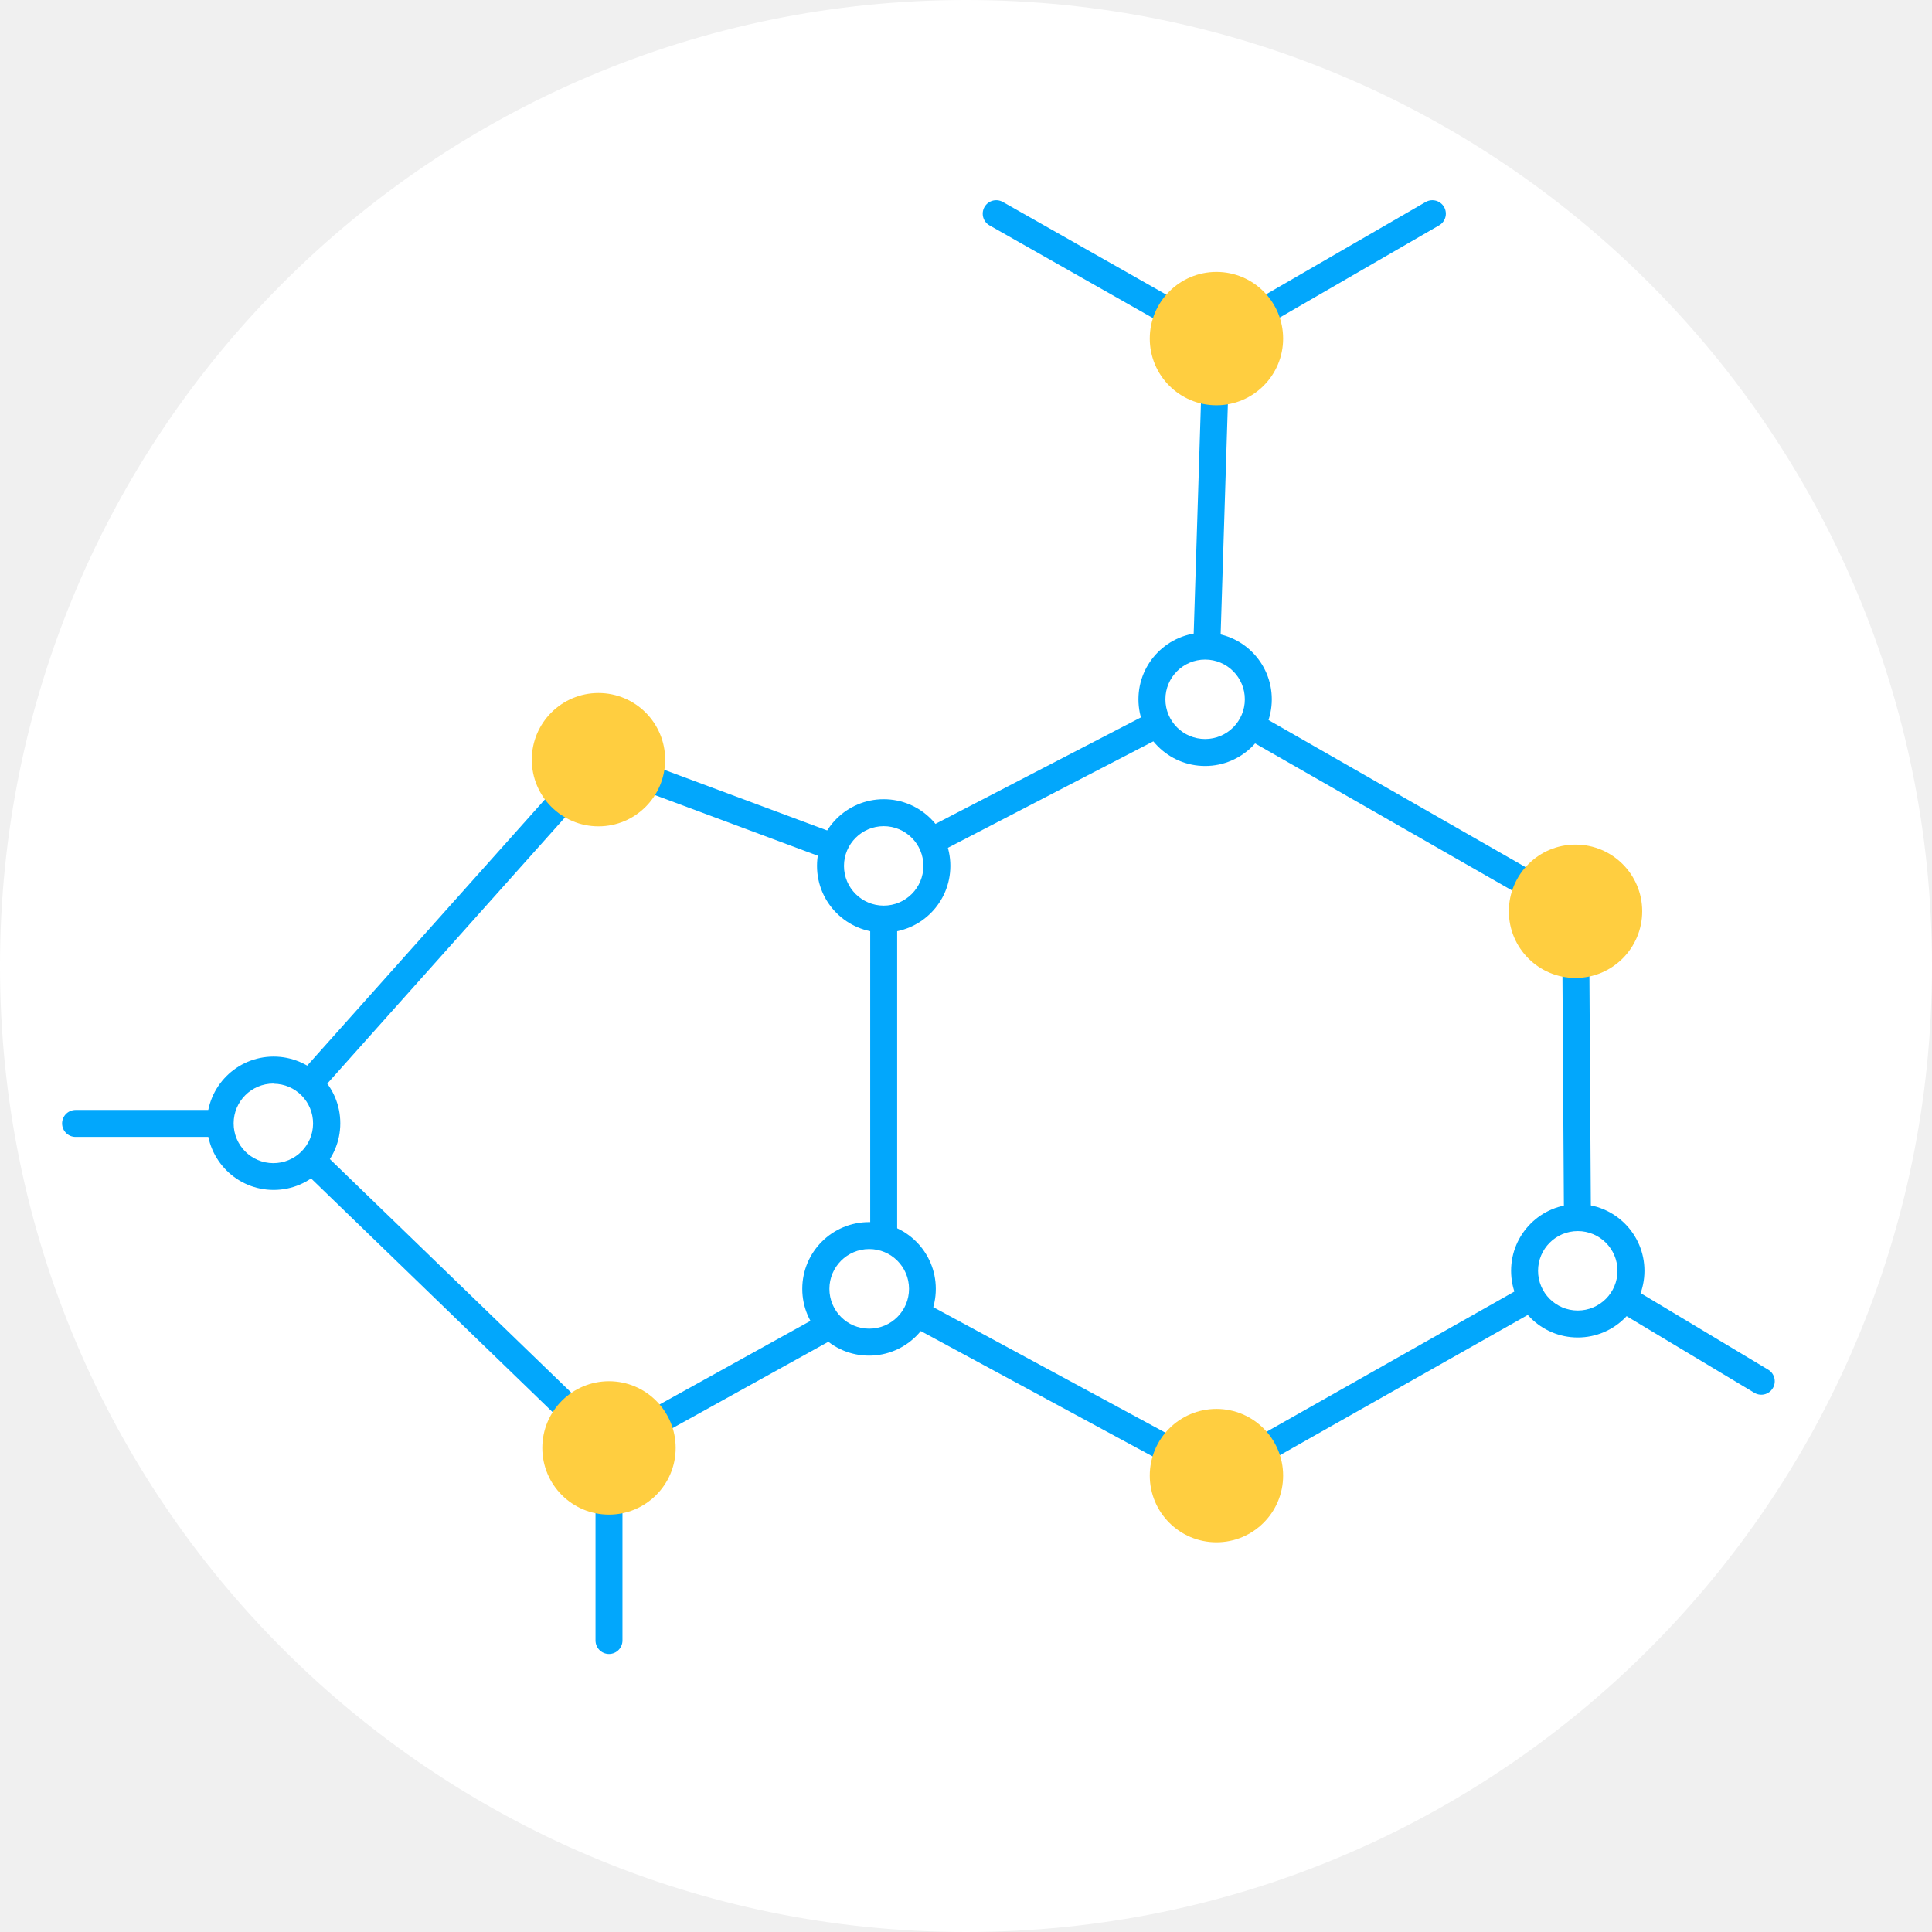
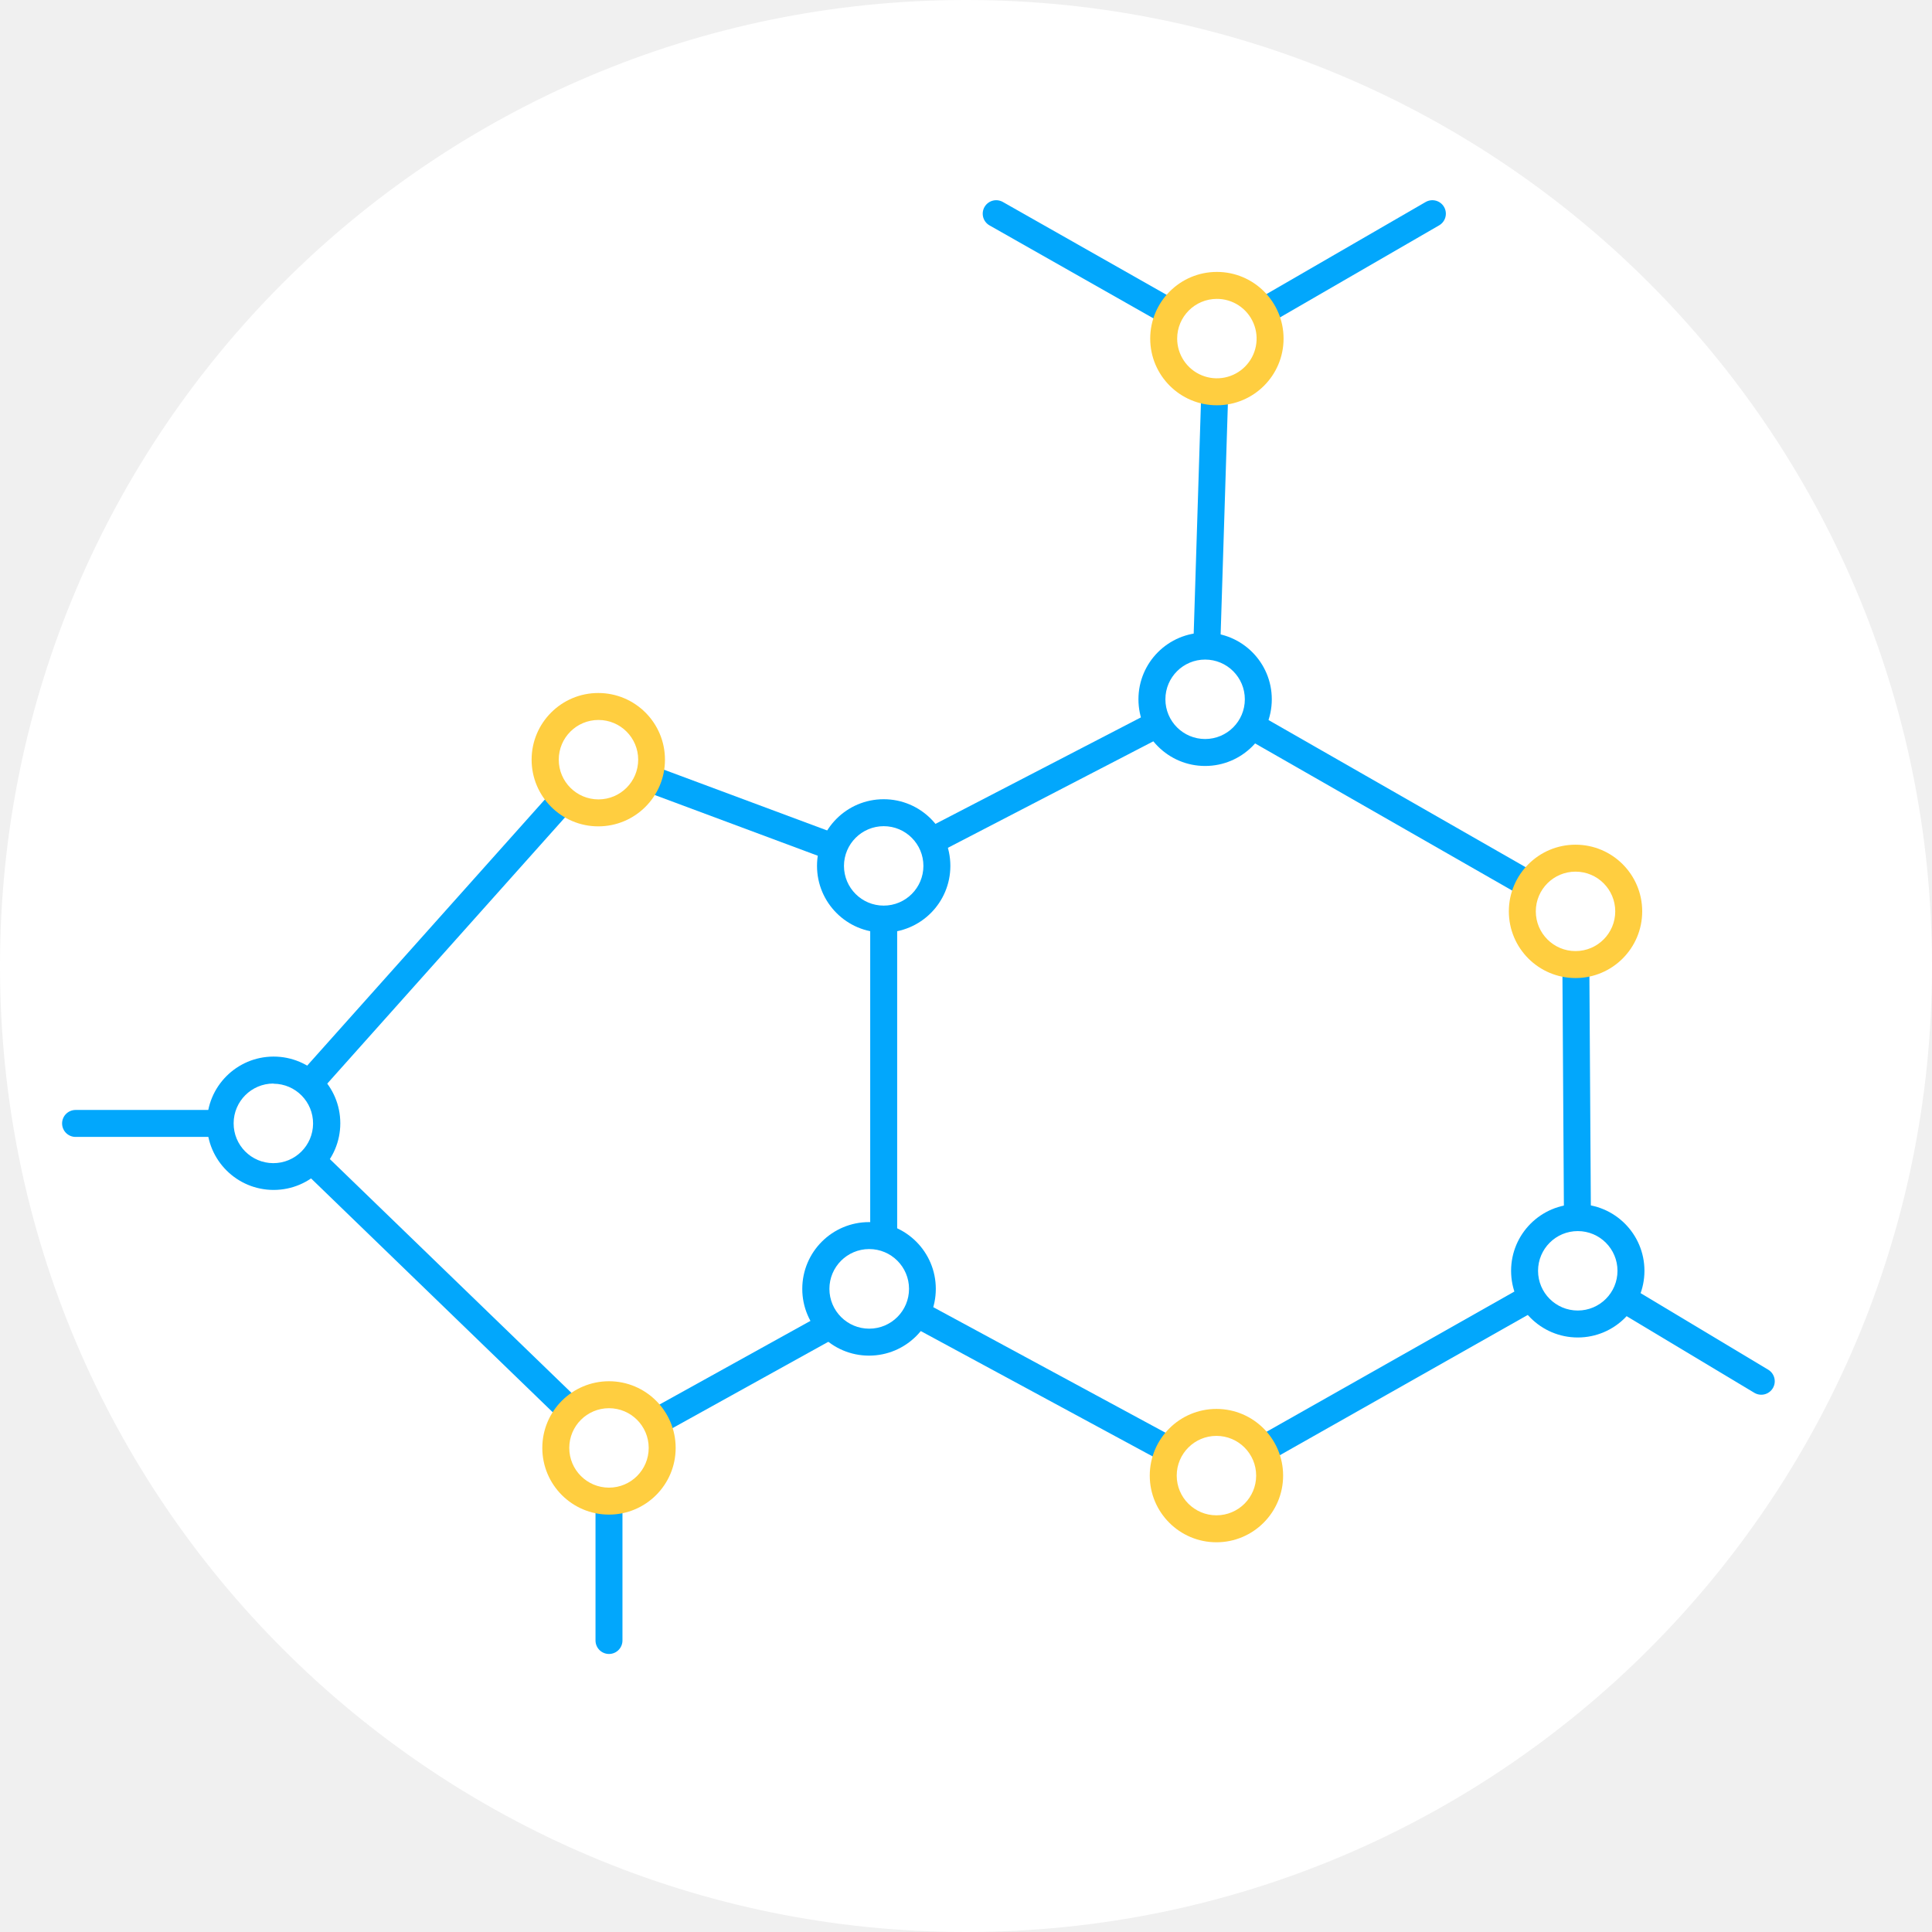
<svg xmlns="http://www.w3.org/2000/svg" viewBox="0 0 215 215">
  <defs>
    <style>.cls-1{fill:#fff;}.cls-2{fill:none;stroke:#02a7fc;stroke-linecap:round;stroke-linejoin:round;stroke-width:3px;}.cls-3{fill:#ffce40;}.cls-4{fill:#02a7fc;}</style>
  </defs>
  <g id="Vrstva_14" data-name="Vrstva 14">
    <circle class="cls-1" cx="107.5" cy="107.5" r="107.5" />
  </g>
  <g id="Vrstva_7" data-name="Vrstva 7">
    <polyline class="cls-2" points="159.4 23.78 135.37 37.68 134.11 77.82 175.33 101.41 175.58 141.46 135.37 164.21 98.34 144.19 67.77 161.13 30.45 125.02 66.6 84.54 98.34 96.36 134.11 77.82" />
    <line class="cls-2" x1="135.37" y1="37.68" x2="110.86" y2="23.78" />
    <line class="cls-2" x1="175.58" y1="141.46" x2="196" y2="153.71" />
    <line class="cls-2" x1="67.77" y1="161.13" x2="67.77" y2="182.56" />
    <line class="cls-2" x1="30.45" y1="125.02" x2="8.41" y2="125.02" />
    <line class="cls-2" x1="98.34" y1="144.19" x2="98.34" y2="97.17" />
-     <circle class="cls-3" cx="66.6" cy="84.54" r="7.42" />
+     <path class="cls-1" d="M66.6,90.46a5.92,5.92,0,1,1,5.92-5.92A5.92,5.92,0,0,1,66.6,90.46Z" />
+     <path class="cls-3" d="M66.6,80.12a4.42,4.42,0,1,1-4.42,4.42,4.42,4.42,0,0,1,4.42-4.42m0-3A7.42,7.42,0,1,0,74,84.54a7.42,7.42,0,0,0-7.42-7.42Z" />
    <path class="cls-1" d="M98.34,102.28a5.92,5.92,0,1,1,5.92-5.92A5.92,5.92,0,0,1,98.34,102.28Z" />
    <path class="cls-4" d="M98.34,91.94a4.42,4.42,0,1,1-4.42,4.42,4.43,4.43,0,0,1,4.42-4.42m0-3a7.42,7.42,0,1,0,7.42,7.42,7.42,7.42,0,0,0-7.42-7.42Z" />
    <path class="cls-1" d="M30.45,130.94A5.92,5.92,0,1,1,36.37,125,5.92,5.92,0,0,1,30.45,130.94Z" />
    <path class="cls-4" d="M30.45,120.6A4.42,4.42,0,1,1,26,125a4.43,4.43,0,0,1,4.42-4.42m0-3A7.42,7.42,0,1,0,37.87,125a7.42,7.42,0,0,0-7.42-7.42Z" />
    <path class="cls-1" d="M96.72,149.36a5.93,5.93,0,1,1,5.92-5.92A5.93,5.93,0,0,1,96.72,149.36Z" />
    <path class="cls-4" d="M96.72,139a4.43,4.43,0,1,1-4.42,4.43A4.43,4.43,0,0,1,96.72,139m0-3a7.43,7.43,0,1,0,7.42,7.43A7.43,7.43,0,0,0,96.72,136Z" />
    <path class="cls-1" d="M175.58,147.38a5.92,5.92,0,1,1,5.92-5.92A5.93,5.93,0,0,1,175.58,147.38Z" />
    <path class="cls-4" d="M175.58,137a4.42,4.42,0,1,1-4.42,4.42,4.42,4.42,0,0,1,4.42-4.42m0-3a7.42,7.42,0,1,0,7.42,7.42,7.42,7.42,0,0,0-7.42-7.42Z" />
    <path class="cls-1" d="M134.11,83.74A5.92,5.92,0,1,1,140,77.82,5.93,5.93,0,0,1,134.11,83.74Z" />
    <path class="cls-4" d="M134.11,73.4a4.42,4.42,0,1,1-4.42,4.42,4.42,4.42,0,0,1,4.42-4.42m0-3a7.42,7.42,0,1,0,7.42,7.42,7.42,7.42,0,0,0-7.42-7.42Z" />
-     <circle class="cls-3" cx="67.77" cy="161.13" r="7.42" />
-     <circle class="cls-3" cx="135.37" cy="164.21" r="7.42" />
-     <circle class="cls-3" cx="175.33" cy="101.41" r="7.42" />
-     <circle class="cls-3" cx="135.37" cy="37.68" r="7.42" />
+     <path class="cls-1" d="M67.77,167.05a5.92,5.92,0,1,1,5.92-5.92A5.93,5.93,0,0,1,67.77,167.05Z" />
+     <path class="cls-3" d="M67.77,156.71a4.42,4.42,0,1,1-4.42,4.42,4.42,4.42,0,0,1,4.42-4.42m0-3a7.42,7.42,0,1,0,7.42,7.42,7.42,7.42,0,0,0-7.42-7.42Z" />
+     <path class="cls-1" d="M135.37,170.13a5.92,5.92,0,1,1,5.92-5.92A5.92,5.92,0,0,1,135.37,170.13Z" />
+     <path class="cls-3" d="M135.37,159.79a4.42,4.42,0,1,1-4.42,4.42,4.42,4.42,0,0,1,4.42-4.42m0-3a7.42,7.42,0,1,0,7.42,7.42,7.42,7.42,0,0,0-7.42-7.42Z" />
+     <path class="cls-1" d="M175.33,107.33a5.92,5.92,0,1,1,5.92-5.92A5.93,5.93,0,0,1,175.33,107.33Z" />
+     <path class="cls-3" d="M175.33,97a4.42,4.42,0,1,1-4.42,4.42A4.42,4.42,0,0,1,175.33,97m0-3a7.42,7.42,0,1,0,7.42,7.42A7.42,7.42,0,0,0,175.33,94Z" />
+     <path class="cls-1" d="M135.37,43.6a5.92,5.92,0,1,1,5.92-5.92A5.93,5.93,0,0,1,135.37,43.6Z" />
+     <path class="cls-3" d="M135.37,33.26A4.42,4.42,0,1,1,131,37.68a4.42,4.42,0,0,1,4.42-4.42m0-3a7.42,7.42,0,1,0,7.42,7.42,7.42,7.42,0,0,0-7.42-7.42Z" />
  </g>
</svg>
